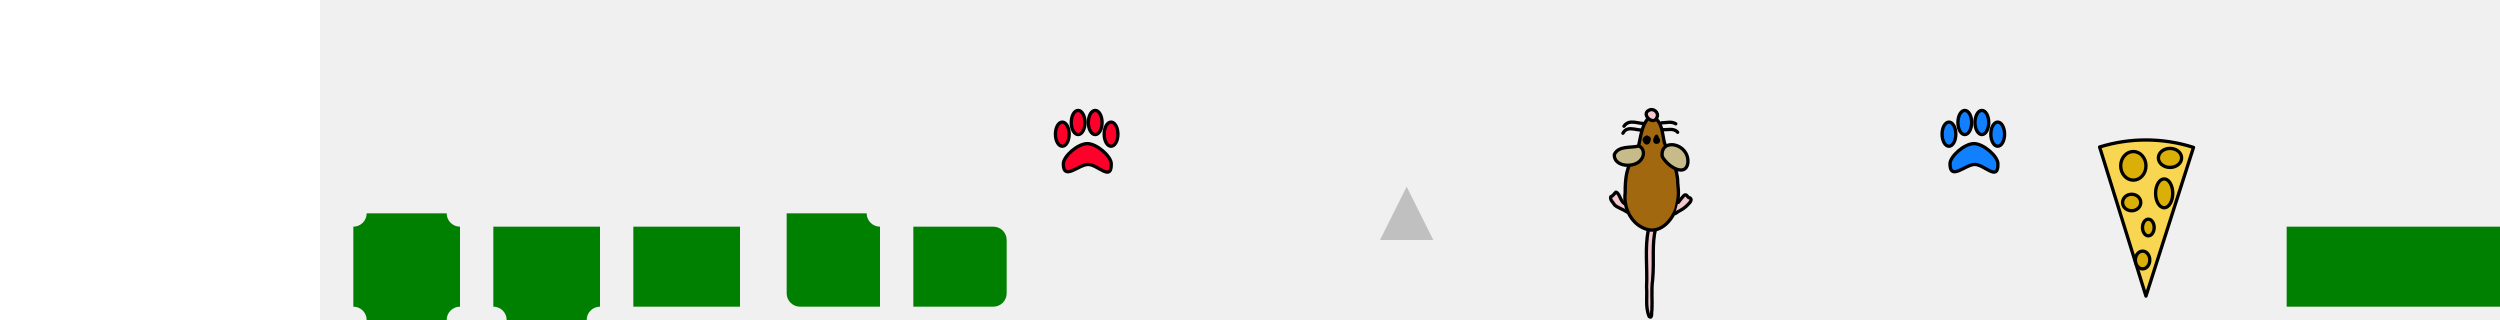
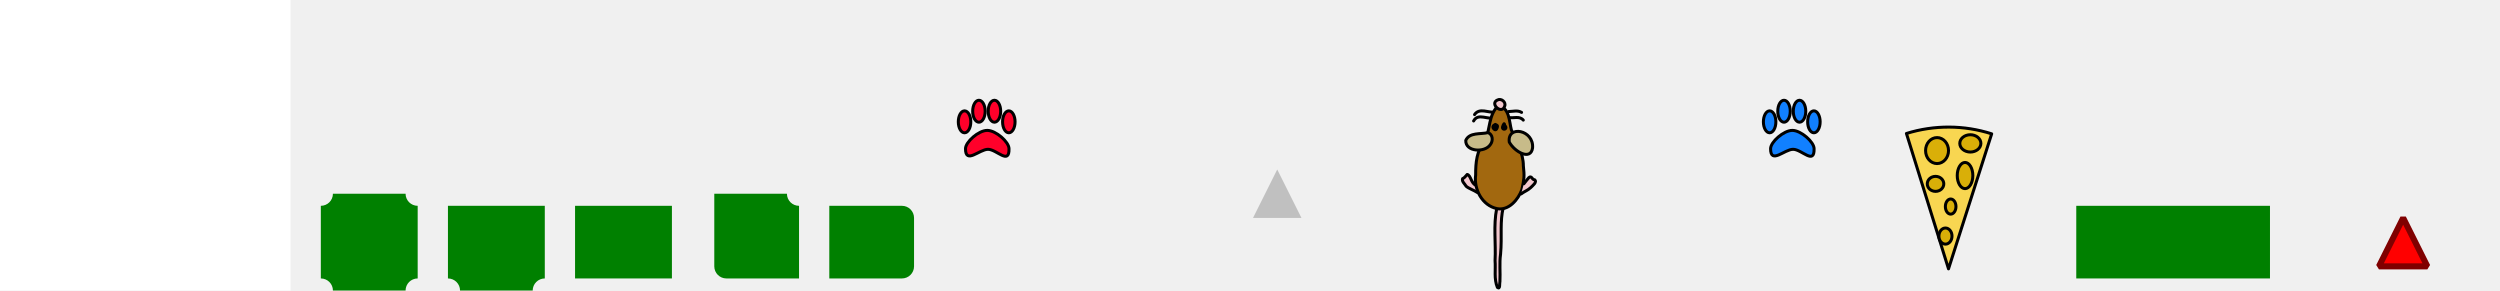
- <svg xmlns="http://www.w3.org/2000/svg" version="1.0" width="750" height="96" id="svg2">
+ <svg xmlns="http://www.w3.org/2000/svg" version="1.0" width="826" height="96" id="svg2">
  <defs id="defs4" />
  <g id="layer1">
    <rect width="96" height="96" x="0" y="0" id="background" style="fill:#ffffff;fill-opacity:1;stroke:none;stroke-width:1;stroke-linecap:round;stroke-linejoin:round;stroke-miterlimit:4;stroke-dasharray:none;stroke-opacity:1" />
    <g transform="translate(316,32)" id="flag">
      <rect width="64" height="64" x="0" y="0" id="rect2385" style="fill:#000000;fill-opacity:0;fill-rule:evenodd;stroke:none;stroke-width:1px;stroke-linecap:butt;stroke-linejoin:miter;stroke-opacity:1" />
      <path d="M 4.75,8.25 C 4.75,10.252 3.827,11.875 2.688,11.875 C 1.548,11.875 0.625,10.252 0.625,8.25 C 0.625,6.248 1.548,4.625 2.688,4.625 C 3.827,4.625 4.75,6.248 4.75,8.25 L 4.75,8.25 z" id="path2184" style="fill:#ff002a;fill-opacity:1;stroke:#000000;stroke-width:1;stroke-linecap:round;stroke-linejoin:round;stroke-miterlimit:4;stroke-dasharray:none;stroke-opacity:1" />
      <path d="M 9.5,4.75 C 9.5,6.752 8.577,8.375 7.438,8.375 C 6.298,8.375 5.375,6.752 5.375,4.75 C 5.375,2.748 6.298,1.125 7.438,1.125 C 8.577,1.125 9.5,2.748 9.5,4.75 z" id="path2186" style="fill:#ff002a;fill-opacity:1;stroke:#000000;stroke-width:1;stroke-linecap:round;stroke-linejoin:round;stroke-miterlimit:4;stroke-dasharray:none;stroke-opacity:1" />
      <path d="M 17.375,17.145 C 17.5,22.637 13.301,17.332 10.438,17.332 C 7.574,17.332 3,22.387 3,17.145 C 3,14.902 7.324,11.082 10.188,11.082 C 13.051,11.082 17.375,14.902 17.375,17.145 z" id="path2192" style="fill:#ff002a;fill-opacity:1;stroke:#000000;stroke-width:1;stroke-linecap:round;stroke-linejoin:round;stroke-miterlimit:4;stroke-opacity:1" />
      <path d="M 14.625,4.75 C 14.625,6.752 13.702,8.375 12.562,8.375 C 11.423,8.375 10.5,6.752 10.5,4.75 C 10.5,2.748 11.423,1.125 12.562,1.125 C 13.702,1.125 14.625,2.748 14.625,4.75 z" id="path3167" style="fill:#ff002a;fill-opacity:1;stroke:#000000;stroke-width:1;stroke-linecap:round;stroke-linejoin:round;stroke-miterlimit:4;stroke-dasharray:none;stroke-opacity:1" />
      <path d="M 19.375,8.25 C 19.375,10.252 18.452,11.875 17.312,11.875 C 16.173,11.875 15.25,10.252 15.25,8.25 C 15.25,6.248 16.173,4.625 17.312,4.625 C 18.452,4.625 19.375,6.248 19.375,8.25 z" id="path3169" style="fill:#ff002a;fill-opacity:1;stroke:#000000;stroke-width:1;stroke-linecap:round;stroke-linejoin:round;stroke-miterlimit:4;stroke-dasharray:none;stroke-opacity:1" />
    </g>
    <g transform="translate(390,32)" id="marker">
      <rect width="64" height="64" x="0" y="0" id="rect2381" style="fill:#000000;fill-opacity:0;stroke:none;stroke-opacity:1" />
      <path d="M 32,24 L 40,40 L 24,40 L 32,24 z" id="path2778" style="fill:#c0c0c0;fill-opacity:1;stroke:none;stroke-width:4;stroke-linecap:round;stroke-linejoin:round;stroke-miterlimit:4;stroke-opacity:1" />
    </g>
    <g transform="translate(464,32)" id="player">
      <rect width="64" height="64" x="0" y="0" id="rect2393" style="fill:#000000;fill-opacity:0;stroke:none;stroke-opacity:1" />
      <path d="M 23.792,29.264 C 22.001,28.735 22.001,25.874 20.756,25.647 C 20.244,26.121 19.916,26.784 19.245,27.019 C 18.908,27.972 19.988,28.751 20.404,29.515 C 21.155,30.239 22.981,30.837 24.155,31.623" id="path3180" style="fill:#f2c7ce;fill-opacity:1;stroke:#000000;stroke-width:1;stroke-linecap:round;stroke-linejoin:round;stroke-miterlimit:4;stroke-dasharray:none;stroke-opacity:1" />
      <path d="M 30.057,5.06 C 27.805,5.355 24.82,3.458 23.192,5.859" id="path3207" style="fill:none;fill-opacity:1;stroke:#000000;stroke-width:1;stroke-linecap:round;stroke-linejoin:round;stroke-miterlimit:4;stroke-dasharray:none;stroke-opacity:1" />
      <path d="M 34.482,4.856 C 35.891,4.832 37.432,4.335 38.725,5.139" id="path3209" style="fill:none;fill-opacity:1;stroke:#000000;stroke-width:1;stroke-linecap:round;stroke-linejoin:round;stroke-miterlimit:4;stroke-dasharray:none;stroke-opacity:1" />
      <path d="M 29.955,6.836 C 27.695,7.778 24.383,5.158 22.883,7.968" id="path3211" style="fill:none;fill-opacity:1;stroke:#000000;stroke-width:1;stroke-linecap:round;stroke-linejoin:round;stroke-miterlimit:4;stroke-dasharray:none;stroke-opacity:1" />
      <path d="M 34.482,6.836 C 36.071,7.142 38.072,6.224 39.291,7.685" id="path3213" style="fill:none;fill-opacity:1;stroke:#000000;stroke-width:1;stroke-linecap:round;stroke-linejoin:round;stroke-miterlimit:4;stroke-dasharray:none;stroke-opacity:1" />
      <path d="M 30.521,36.823 C 29.37,42.527 30.275,48.356 29.97,54.115 C 30.211,57.061 29.559,60.16 30.747,62.967 C 31.742,63.766 31.39,61.643 31.573,61.049 C 31.742,58.028 31.364,54.99 31.784,51.98 C 32.05,49.147 31.987,46.301 31.985,43.46 C 32.012,41.176 32.114,38.873 32.656,36.645" id="path3221" style="fill:#f2c7ce;fill-opacity:1;stroke:#000000;stroke-width:1;stroke-linecap:round;stroke-linejoin:round;stroke-miterlimit:4;stroke-dasharray:none;stroke-opacity:1" />
      <path d="M 31.087,2.876 C 34.753,3.622 34.619,8.074 35.356,10.936 C 36.943,14.144 39.352,18.798 39.316,22.786 C 39.72,26.371 39.562,27.214 38.824,30.649 C 37.608,33.952 34.51,37.675 30.618,36.935 C 25.703,35.911 22.918,30.525 23.557,25.788 C 23.533,21.892 23.867,17.552 26.681,14.57 C 28.392,10.772 27.748,5.871 31.087,2.876 z" id="path3203" style="fill:#a2680f;fill-opacity:1;stroke:#000000;stroke-width:1;stroke-linecap:round;stroke-linejoin:round;stroke-miterlimit:4;stroke-dasharray:none;stroke-opacity:1" />
      <path d="M 30.781,1.035 C 28.038,2.2 32.179,6.006 33.129,3.113 C 33.722,1.77 32.024,0.377 30.781,1.035 z" id="path3201" style="fill:#f2c7ce;fill-opacity:1;stroke:#000000;stroke-width:1;stroke-linecap:round;stroke-linejoin:round;stroke-miterlimit:4;stroke-dasharray:none;stroke-opacity:1" />
      <path d="M 27.616,11.811 C 25.188,12.437 21.547,11.628 20.29,14.375 C 20.112,18.196 26.593,18.535 28.407,15.778 C 29.383,14.566 29.267,12.372 27.616,11.811 z" id="path3215" style="fill:#c7bb89;fill-opacity:1;stroke:#000000;stroke-width:1;stroke-linecap:round;stroke-linejoin:round;stroke-miterlimit:4;stroke-dasharray:none;stroke-opacity:1" />
      <path d="M 34.667,14.953 C 36.44,18.206 41.755,21.16 42.357,16.882 C 42.874,10.88 33.919,9.196 34.667,14.953 z" id="path3217" style="fill:#c7bb89;fill-opacity:1;stroke:#000000;stroke-width:1;stroke-linecap:round;stroke-linejoin:round;stroke-miterlimit:4;stroke-dasharray:none;stroke-opacity:1" />
      <path d="M 38.579,32.077 C 39.567,31.295 40.801,30.888 41.72,30.007 C 42.31,29.386 44.044,28.121 42.979,27.36 C 42.181,27.479 42.087,25.832 41.127,26.696 C 40.523,27.319 40.039,28.051 39.486,28.72" id="path4151" style="fill:#f2c7ce;fill-opacity:1;stroke:#000000;stroke-width:1;stroke-linecap:round;stroke-linejoin:round;stroke-miterlimit:4;stroke-dasharray:none;stroke-opacity:1" />
      <path d="M 30.057,9.105 C 29.291,9.453 28.976,10.011 29.631,10.666 C 30.335,11.369 30.766,10.222 30.766,9.673 C 30.766,9.37 30.293,9.294 30.057,9.105 z" id="path2188" style="fill:#000000;fill-opacity:1;stroke:#000000;stroke-width:1;stroke-linecap:round;stroke-linejoin:round;stroke-miterlimit:4;stroke-dasharray:none;stroke-opacity:1" />
      <path d="M 33.036,8.963 C 33.036,8.454 32.241,9.926 32.469,10.382 C 32.771,10.987 33.872,10.636 33.462,9.814 C 33.432,9.755 33.367,9.72 33.32,9.673 C 33.14,9.492 33.131,9.2 33.036,8.963 z" id="path2190" style="fill:#000000;fill-opacity:1;stroke:#000000;stroke-width:1;stroke-linecap:round;stroke-linejoin:round;stroke-miterlimit:4;stroke-dasharray:none;stroke-opacity:1" />
    </g>
    <g transform="translate(538,32)" id="start">
      <rect width="64" height="64" x="0" y="0" id="rect2935" style="fill:#000000;fill-opacity:0;stroke:none;stroke-opacity:1" />
      <path d="M 48.75,8.25 C 48.75,10.252 47.827,11.875 46.688,11.875 C 45.548,11.875 44.625,10.252 44.625,8.25 C 44.625,6.248 45.548,4.625 46.688,4.625 C 47.827,4.625 48.75,6.248 48.75,8.25 L 48.75,8.25 z" id="path2937" style="fill:#1180ff;fill-opacity:1;stroke:#000000;stroke-width:1;stroke-linecap:round;stroke-linejoin:round;stroke-miterlimit:4;stroke-dasharray:none;stroke-opacity:1" />
      <path d="M 53.5,4.75 C 53.5,6.752 52.577,8.375 51.438,8.375 C 50.298,8.375 49.375,6.752 49.375,4.75 C 49.375,2.748 50.298,1.125 51.438,1.125 C 52.577,1.125 53.5,2.748 53.5,4.75 z" id="path2939" style="fill:#1180ff;fill-opacity:1;stroke:#000000;stroke-width:1;stroke-linecap:round;stroke-linejoin:round;stroke-miterlimit:4;stroke-dasharray:none;stroke-opacity:1" />
      <path d="M 61.375,17.145 C 61.5,22.637 57.301,17.332 54.438,17.332 C 51.574,17.332 47,22.387 47,17.145 C 47,14.902 51.324,11.082 54.188,11.082 C 57.051,11.082 61.375,14.902 61.375,17.145 z" id="path2941" style="fill:#1180ff;fill-opacity:1;stroke:#000000;stroke-width:1;stroke-linecap:round;stroke-linejoin:round;stroke-miterlimit:4;stroke-opacity:1" />
      <path d="M 58.625,4.75 C 58.625,6.752 57.702,8.375 56.562,8.375 C 55.423,8.375 54.5,6.752 54.5,4.75 C 54.5,2.748 55.423,1.125 56.562,1.125 C 57.702,1.125 58.625,2.748 58.625,4.75 z" id="path2943" style="fill:#1180ff;fill-opacity:1;stroke:#000000;stroke-width:1;stroke-linecap:round;stroke-linejoin:round;stroke-miterlimit:4;stroke-dasharray:none;stroke-opacity:1" />
      <path d="M 63.375,8.25 C 63.375,10.252 62.452,11.875 61.312,11.875 C 60.173,11.875 59.25,10.252 59.25,8.25 C 59.25,6.248 60.173,4.625 61.312,4.625 C 62.452,4.625 63.375,6.248 63.375,8.25 z" id="path2945" style="fill:#1180ff;fill-opacity:1;stroke:#000000;stroke-width:1;stroke-linecap:round;stroke-linejoin:round;stroke-miterlimit:4;stroke-dasharray:none;stroke-opacity:1" />
    </g>
    <g transform="translate(612,32)" id="target">
      <rect width="64" height="64" x="0" y="0" id="rect2387" style="fill:#000000;fill-opacity:0;stroke:none;stroke-opacity:1" />
      <path d="M 17.885,12.103 C 27.063,9.251 36.896,9.29 46.051,12.218 L 31.787,56.826 L 17.885,12.103 z" id="path3010" style="fill:#f8d651;fill-opacity:1;stroke:#000000;stroke-width:1;stroke-linecap:round;stroke-linejoin:round;stroke-miterlimit:4;stroke-dasharray:none;stroke-opacity:1" />
      <path d="M 31.792,17.75 C 31.792,20.121 30.094,22.042 28,22.042 C 25.906,22.042 24.208,20.121 24.208,17.75 C 24.208,15.379 25.906,13.458 28,13.458 C 30.094,13.458 31.792,15.379 31.792,17.75 z" id="path3165" style="fill:#d9af08;fill-opacity:1;stroke:#000000;stroke-width:1;stroke-linecap:round;stroke-linejoin:round;stroke-miterlimit:4;stroke-dasharray:none;stroke-opacity:1" />
      <path d="M 30.229,28.75 C 30.229,30.119 29.007,31.229 27.5,31.229 C 25.993,31.229 24.771,30.119 24.771,28.75 C 24.771,27.381 25.993,26.271 27.5,26.271 C 29.007,26.271 30.229,27.381 30.229,28.75 z" id="path3013" style="fill:#d9af08;fill-opacity:1;stroke:#000000;stroke-width:1;stroke-linecap:round;stroke-linejoin:round;stroke-miterlimit:4;stroke-dasharray:none;stroke-opacity:1" />
      <path d="M 34.25,36.25 C 34.25,37.631 33.466,38.75 32.5,38.75 C 31.534,38.75 30.75,37.631 30.75,36.25 C 30.75,34.869 31.534,33.75 32.5,33.75 C 33.466,33.75 34.25,34.869 34.25,36.25 z" id="path3173" style="fill:#d9af08;fill-opacity:1;stroke:#000000;stroke-width:1;stroke-linecap:round;stroke-linejoin:round;stroke-miterlimit:4;stroke-dasharray:none;stroke-opacity:1" />
      <path d="M 32.941,46 C 32.941,47.471 31.972,48.664 30.776,48.664 C 29.581,48.664 28.612,47.471 28.612,46 C 28.612,44.529 29.581,43.336 30.776,43.336 C 31.972,43.336 32.941,44.529 32.941,46 z" id="path3175" style="fill:#d9af08;fill-opacity:1;stroke:#000000;stroke-width:1;stroke-linecap:round;stroke-linejoin:round;stroke-miterlimit:4;stroke-dasharray:none;stroke-opacity:1" />
      <path d="M 39.826,26 C 39.826,28.389 38.672,30.326 37.25,30.326 C 35.828,30.326 34.674,28.389 34.674,26 C 34.674,23.611 35.828,21.674 37.25,21.674 C 38.672,21.674 39.826,23.611 39.826,26 z" id="path4146" style="fill:#d9af08;fill-opacity:1;stroke:#000000;stroke-width:1;stroke-linecap:round;stroke-linejoin:round;stroke-miterlimit:4;stroke-dasharray:none;stroke-opacity:1" />
      <path d="M 42.484,15.375 C 42.484,16.954 40.924,18.234 39,18.234 C 37.076,18.234 35.516,16.954 35.516,15.375 C 35.516,13.796 37.076,12.516 39,12.516 C 40.924,12.516 42.484,13.796 42.484,15.375 z" id="path4148" style="fill:#d9af08;fill-opacity:1;stroke:#000000;stroke-width:1;stroke-linecap:round;stroke-linejoin:round;stroke-miterlimit:4;stroke-dasharray:none;stroke-opacity:1" />
    </g>
    <g transform="translate(106,64)" id="corner0">
      <rect width="32" height="32" x="0" y="0" id="rect2382" style="fill:#000000;fill-opacity:0;stroke:none;stroke-width:2;stroke-linecap:round;stroke-linejoin:round;stroke-miterlimit:4;stroke-dasharray:none;stroke-opacity:0" />
      <path d="M 4,0 C 4,2.208 2.208,4 0,4 L 0,28 C 2.208,28 4,29.792 4,32 L 28,32 C 28,29.792 29.792,28 32,28 L 32,4 C 29.792,4 28,2.208 28,0 L 4,0 z" id="path2661" style="fill:#008000;fill-opacity:1;stroke:none;stroke-width:2;stroke-linecap:round;stroke-linejoin:round;stroke-miterlimit:4;stroke-opacity:0" />
    </g>
    <g transform="translate(148,64)" id="corner1">
      <rect width="32" height="32" x="0" y="0" id="rect2383" style="opacity:1;fill:#000000;fill-opacity:0;stroke:none;stroke-width:2;stroke-linecap:round;stroke-linejoin:round;stroke-miterlimit:4;stroke-dasharray:none;stroke-opacity:0" />
      <path d="M 0,4 L 0,28 C 2.208,28 4,29.792 4,32 L 28,32 C 28,29.792 29.792,28 32,28 L 32,4 L 0,4 z" id="path2706" style="fill:#008000;fill-opacity:1;stroke:none;stroke-width:2;stroke-linecap:round;stroke-linejoin:round;stroke-miterlimit:4;stroke-opacity:0" />
    </g>
    <g transform="translate(190,64)" id="corner2">
      <rect width="32" height="32" x="0" y="0" id="rect3279" style="fill:#000000;fill-opacity:0;stroke:none;stroke-width:2;stroke-linecap:round;stroke-linejoin:round;stroke-miterlimit:4;stroke-dasharray:none;stroke-opacity:0" />
      <path d="M 0,4 L 0,28 L 32,28 L 32,4 L 0,4 z" id="rect3155" style="fill:#008000;fill-opacity:1;stroke:none;stroke-width:2;stroke-linecap:round;stroke-linejoin:round;stroke-miterlimit:4;stroke-opacity:0" />
    </g>
    <g transform="translate(232,64)" id="corner3">
      <rect width="32" height="32" x="0" y="-3.37687e-08" id="rect3394" style="opacity:1;fill:#000000;fill-opacity:0;stroke:none;stroke-width:2;stroke-linecap:round;stroke-linejoin:round;stroke-miterlimit:4;stroke-dasharray:none;stroke-opacity:0" />
      <path d="M 4,0 L 4,24 C 4,26.208 5.792,28 8,28 L 32,28 L 32,4 C 29.792,4 28,2.208 28,0 L 4,0 z" id="path2834" style="fill:#008000;fill-opacity:1;stroke:none;stroke-width:2;stroke-linecap:round;stroke-linejoin:round;stroke-miterlimit:4;stroke-opacity:0" />
    </g>
    <g transform="translate(274,64)" id="corner4">
      <rect width="32" height="32" x="0" y="-3.37687e-08" id="rect3466" style="opacity:1;fill:#000000;fill-opacity:0;stroke:none;stroke-width:2;stroke-linecap:round;stroke-linejoin:round;stroke-miterlimit:4;stroke-dasharray:none;stroke-opacity:0" />
      <path d="M 0,4 L 0,28 L 24,28 C 26.208,28 28,26.208 28,24 L 28,8 C 28,5.792 26.208,4 24,4 L 0,4 z" id="path2909" style="fill:#008000;fill-opacity:1;stroke:none;stroke-width:2;stroke-linecap:round;stroke-linejoin:round;stroke-miterlimit:4;stroke-opacity:0" />
    </g>
    <g transform="translate(686,64)" id="wall">
      <rect width="64" height="32" x="0" y="0" id="rect3716" style="opacity:1;fill:#000000;fill-opacity:0;stroke:none;stroke-width:2;stroke-linecap:round;stroke-linejoin:round;stroke-miterlimit:4;stroke-dasharray:none;stroke-opacity:0" />
      <rect width="64" height="24" x="0" y="4" id="rect2944" style="opacity:1;fill:#008000;fill-opacity:1;stroke:none;stroke-width:2;stroke-linecap:round;stroke-linejoin:round;stroke-miterlimit:4;stroke-dasharray:none;stroke-opacity:0" />
    </g>
+     <g transform="translate(762,32)" id="hint">
+       <rect width="64" height="64" x="0" y="0" id="rect2446" style="fill:#000000;fill-opacity:0;stroke:none;stroke-opacity:1" />
+       <path d="M 32,40 L 40,56 L 24,56 L 32,40 z" id="path2448" style="fill:#ff0000;fill-opacity:1;stroke:#800000;stroke-width:2;stroke-linecap:square;stroke-linejoin:bevel;marker-start:none;marker-mid:none;stroke-miterlimit:4;stroke-dasharray:none;stroke-opacity:1" />
+     </g>
  </g>
</svg>
